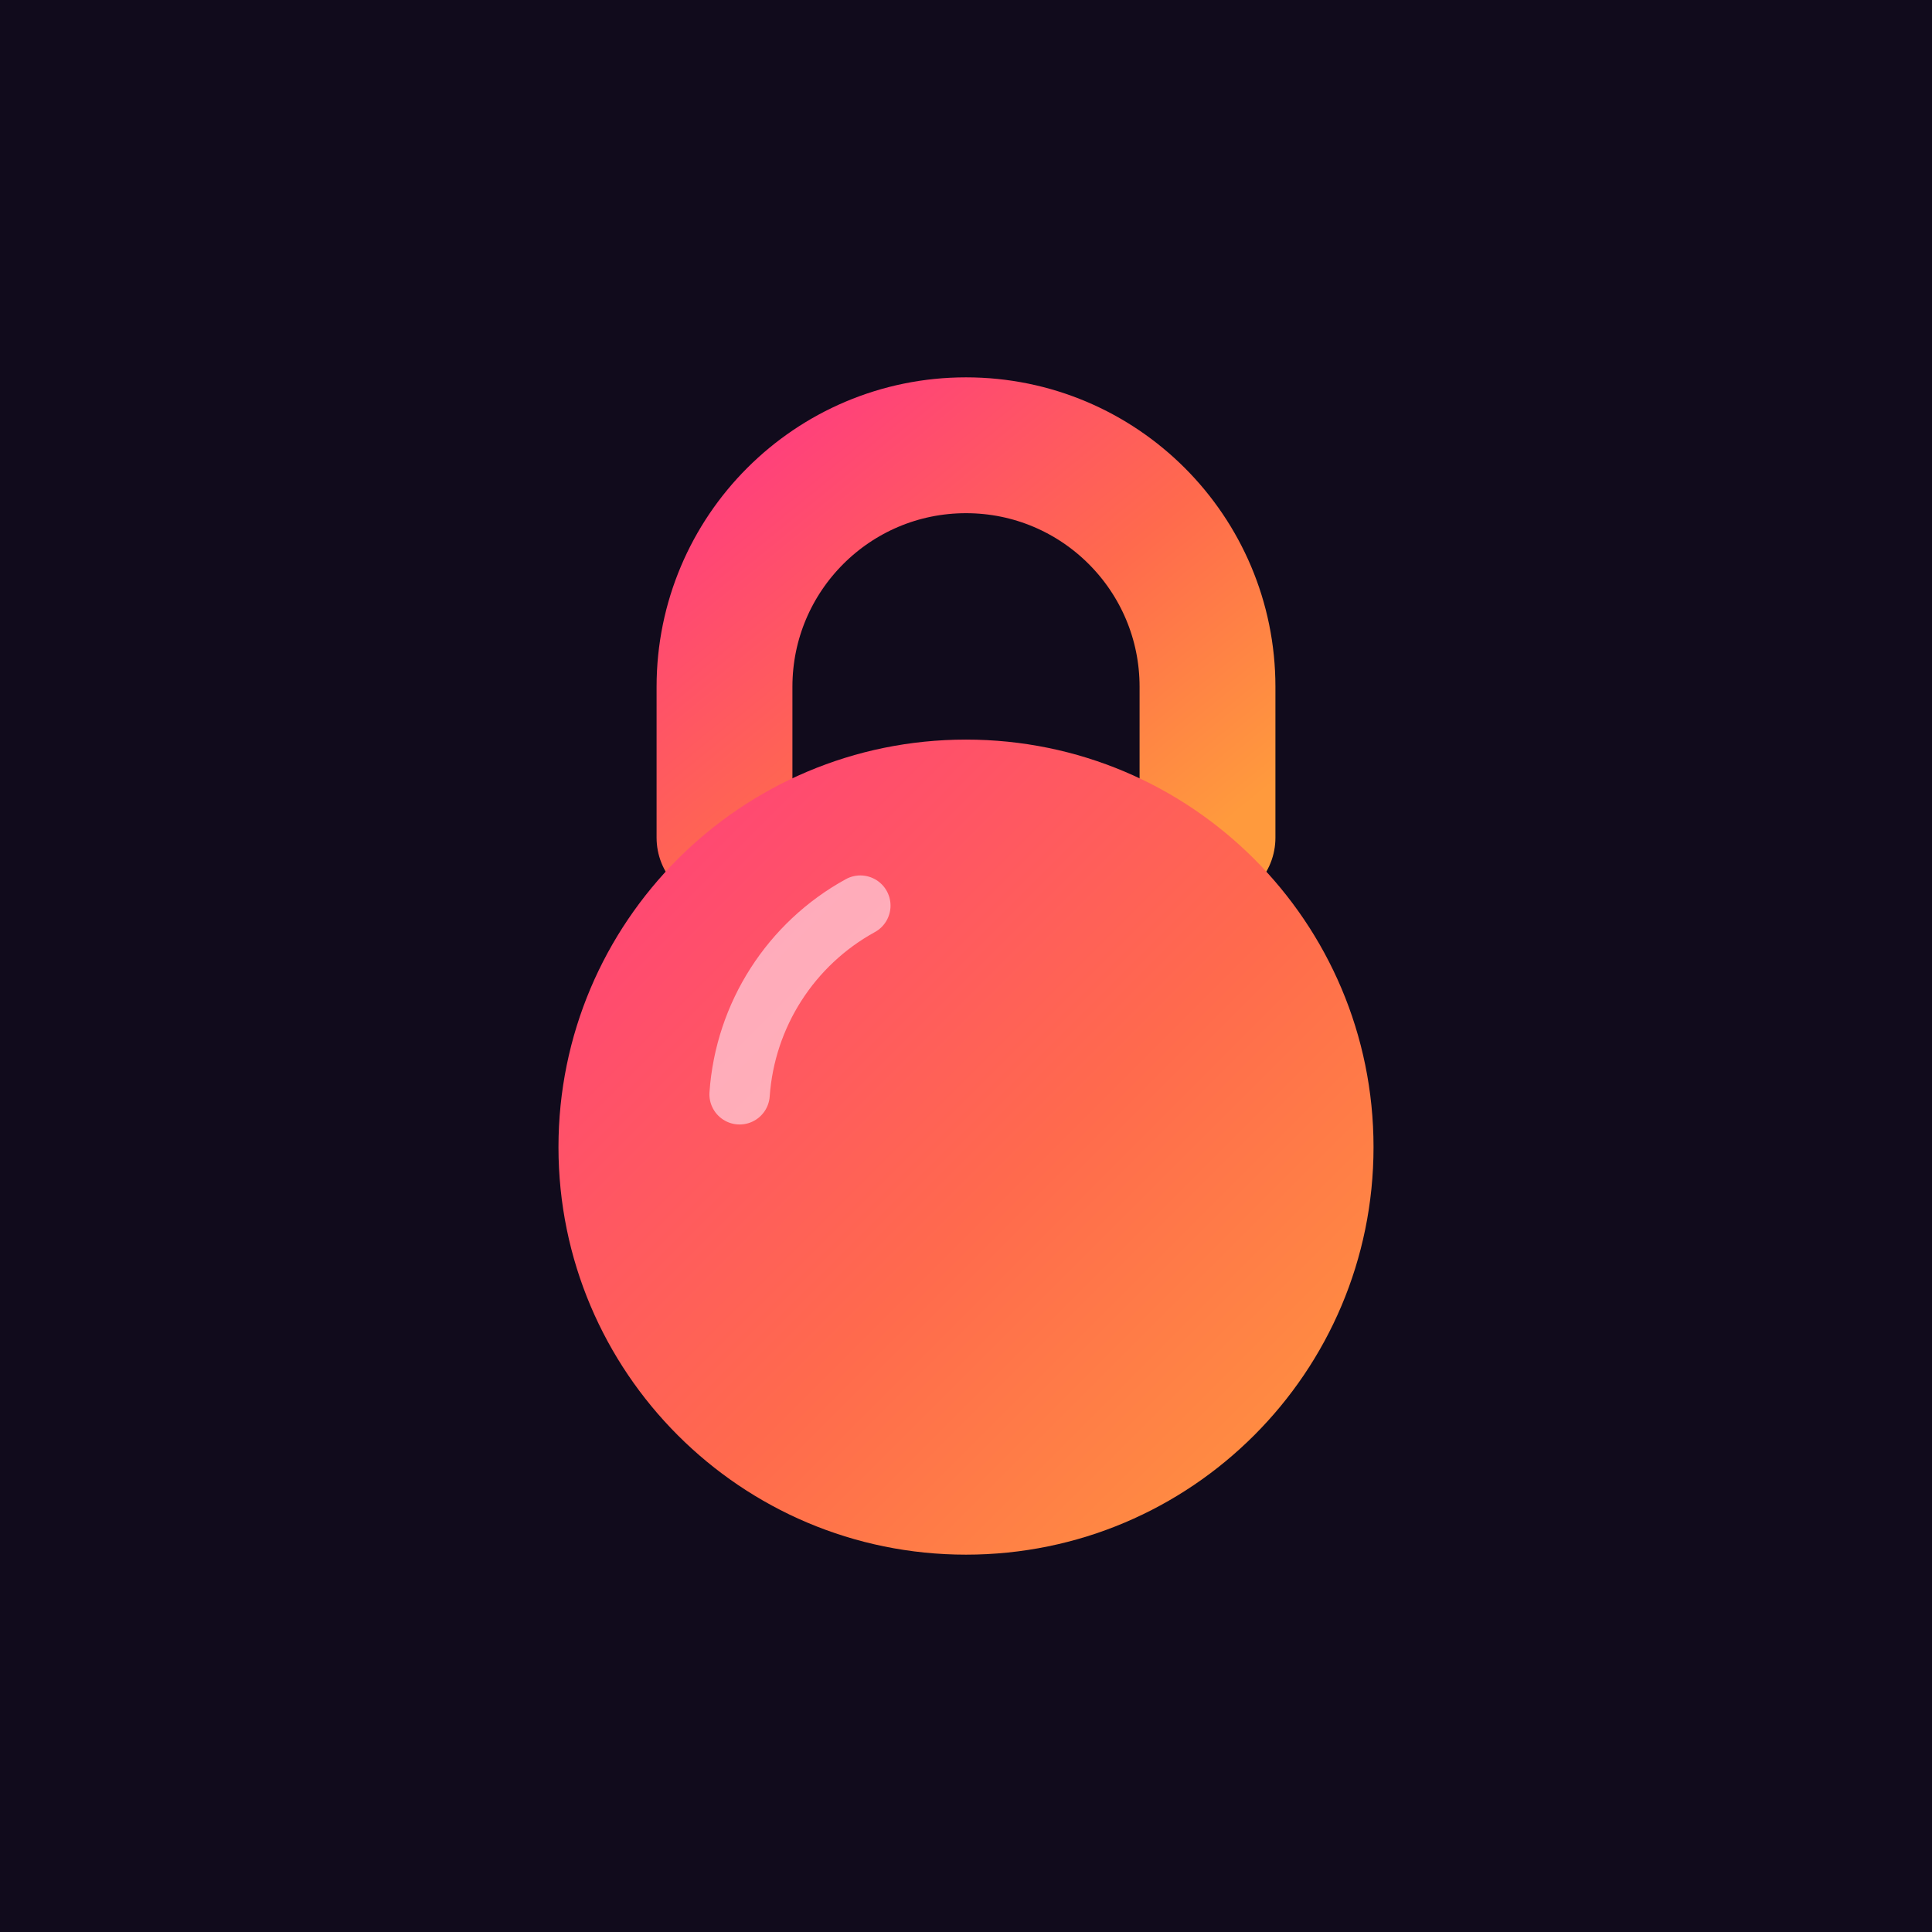
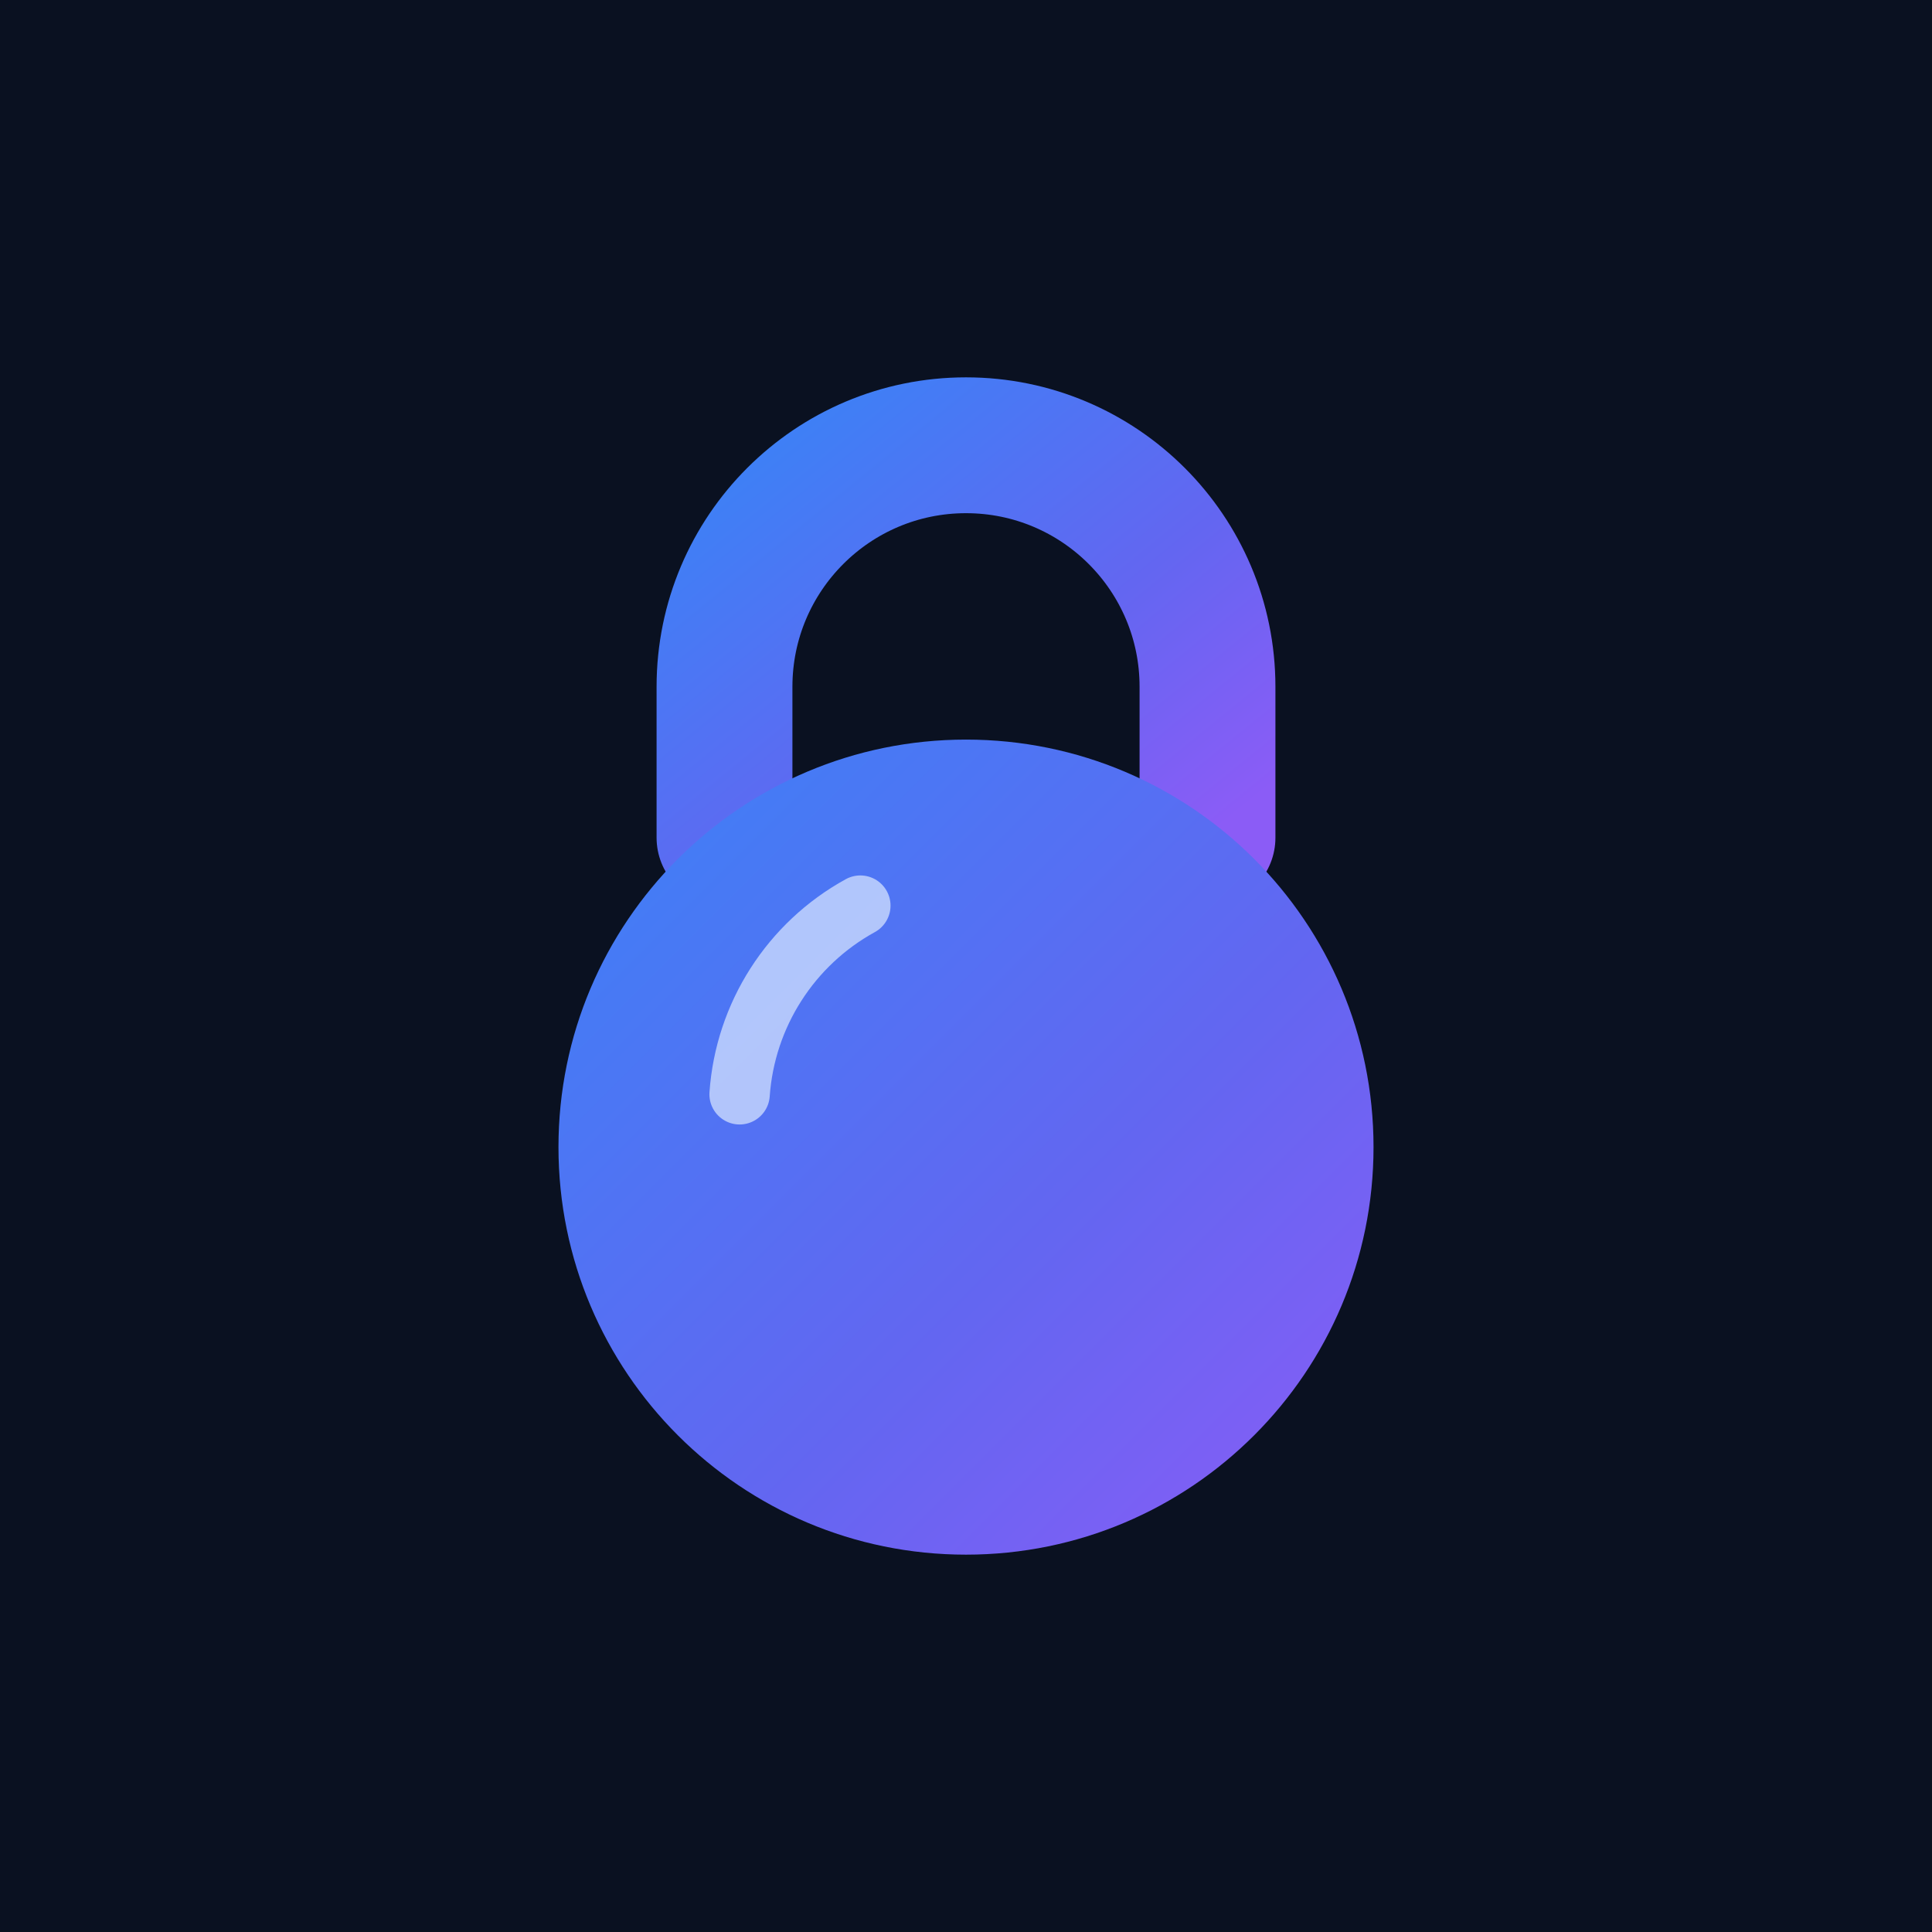
<svg xmlns="http://www.w3.org/2000/svg" viewBox="0 0 512 512">
  <defs>
    <linearGradient id="g" x1="0" y1="0" x2="1" y2="1">
-       <stop offset="0" stop-color="#FF3D7F" />
-       <stop offset=".55" stop-color="#FF6A4D" />
-       <stop offset="1" stop-color="#FF9A3D" />
+       <stop offset="0" stop-color="#3B82F6" />
+       <stop offset=".6" stop-color="#6366F1" />
+       <stop offset="1" stop-color="#8B5CF6" />
    </linearGradient>
  </defs>
-   <rect width="512" height="512" fill="#110B1C" />
+   <rect width="512" height="512" fill="#0A1121" />
  <path d="M192 222v-40a64 64 0 01128 0v40" fill="none" stroke="url(#g)" stroke-width="36" stroke-linecap="round" />
  <circle cx="256" cy="304" r="108" fill="url(#g)" />
-   <path d="M196 290a62 62 0 0132-50" fill="none" stroke="#FFD1DE" stroke-width="16" stroke-linecap="round" opacity=".7" />
+   <path d="M196 290a62 62 0 0132-50" fill="none" stroke="#DCE8FF" stroke-width="16" stroke-linecap="round" opacity=".7" />
</svg>
